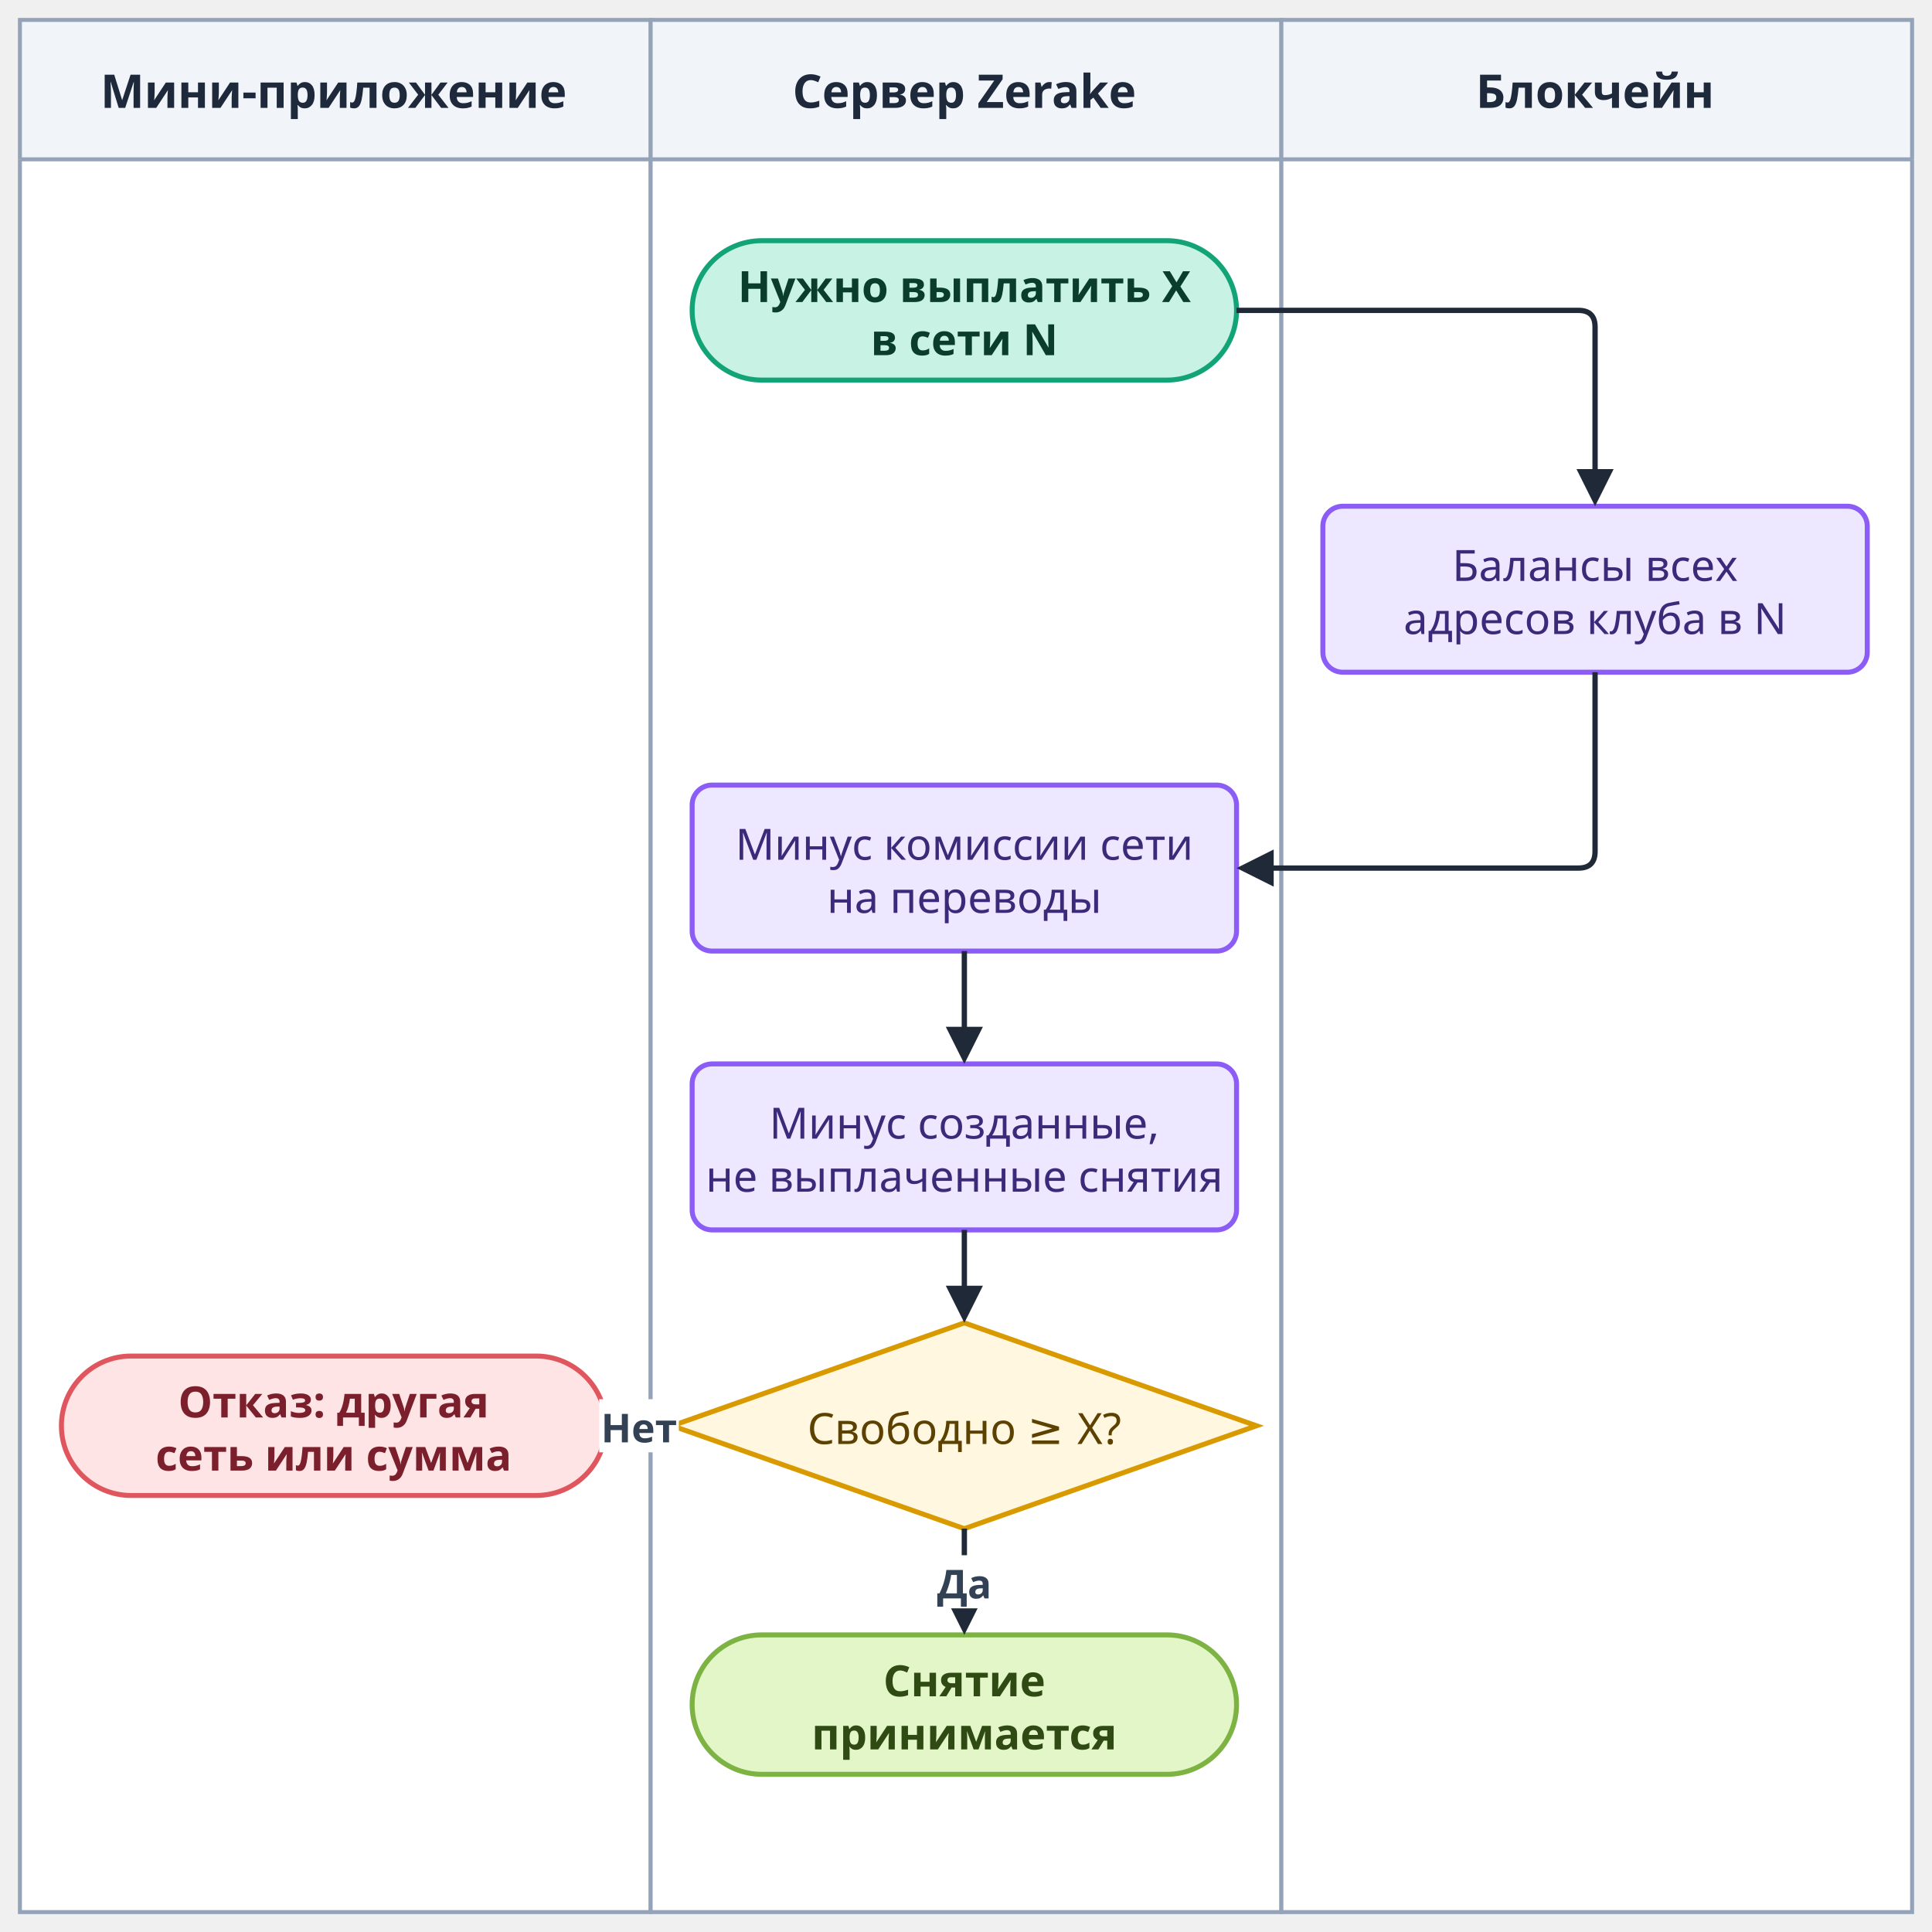
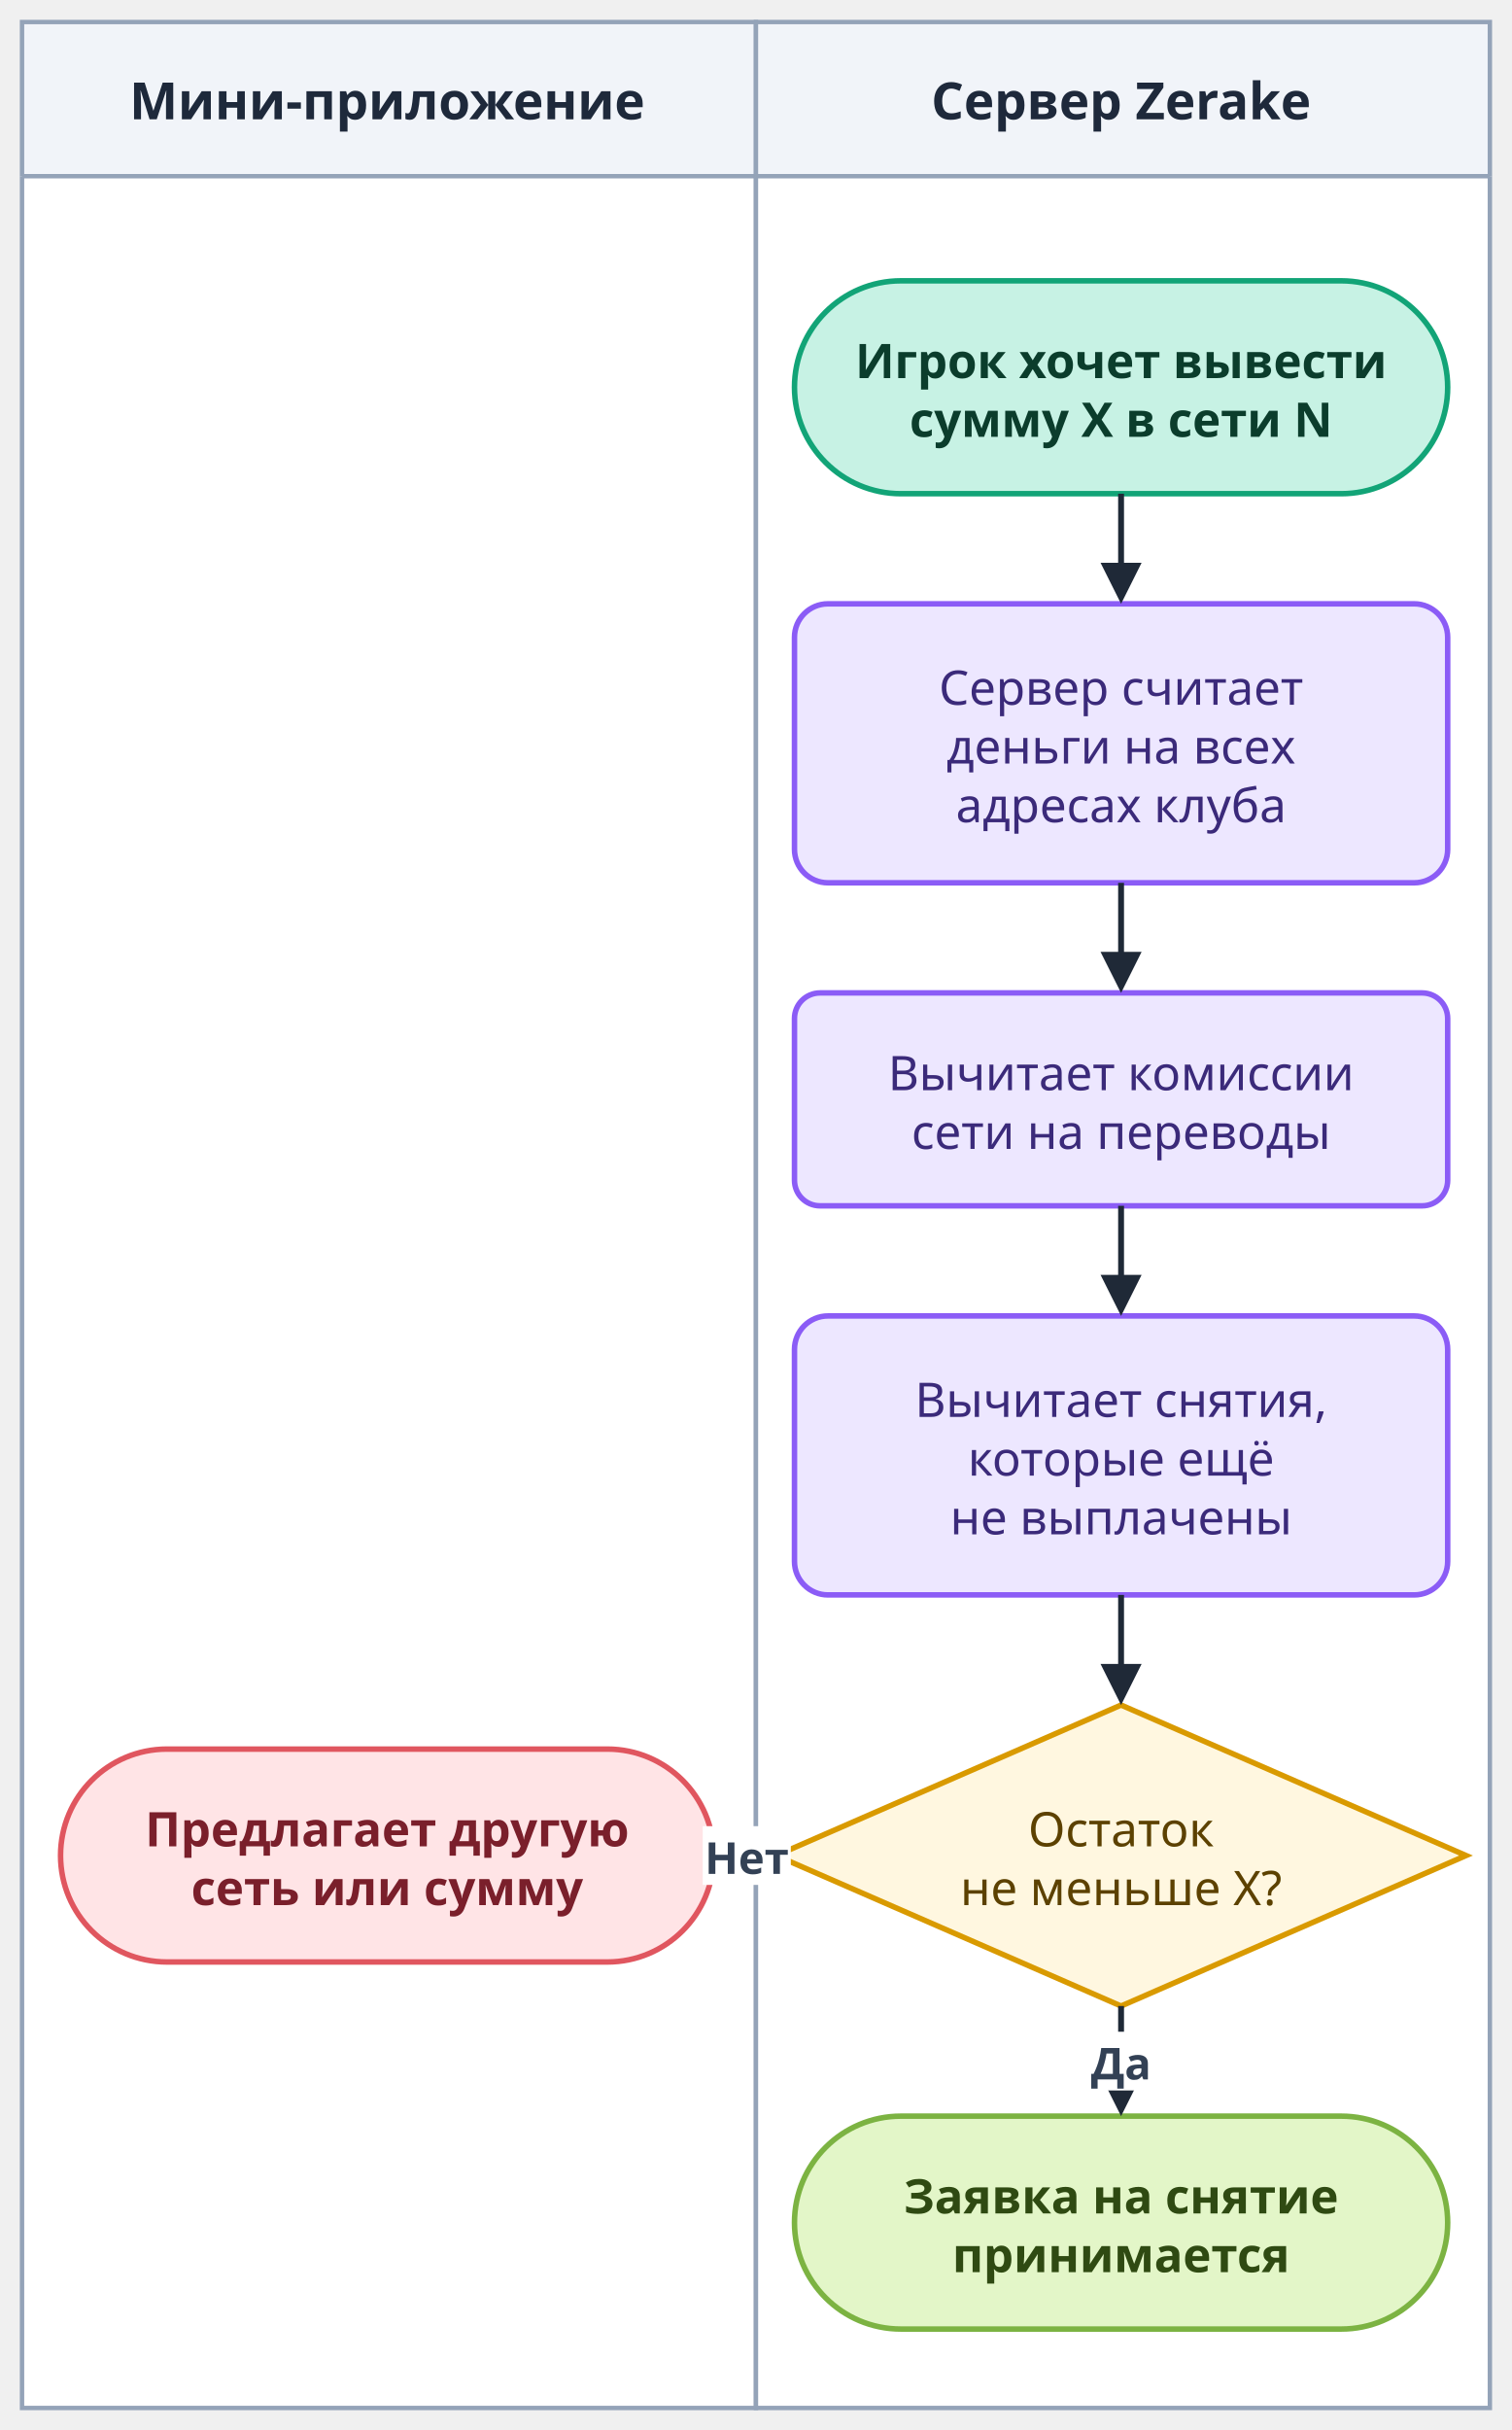
- <svg xmlns="http://www.w3.org/2000/svg" width="582" height="582" role="img" aria-label="Проверка средств клуба" viewBox="909.5 -5.5 582 582" style="">
+ <svg xmlns="http://www.w3.org/2000/svg" width="412" height="662" role="img" aria-label="Проверка средств клуба" viewBox="994.5 -5.5 412 662" style="">
  <g>
    <g />
-     <g transform="translate(915,0) scale(1)">
+     <g transform="translate(1000,0) scale(1)">
      <g transform="translate(0.5,0.5)" style="visibility: visible;">
-         <path d="M 0 42 L 0 0 L 190 0 L 190 42" fill="#f1f4f9" stroke="#94a3b8" stroke-width="1.2" stroke-miterlimit="10" pointer-events="all" style="fill: light-dark(rgb(241, 244, 249), rgb(25, 28, 32)); stroke: light-dark(rgb(148, 163, 184), rgb(87, 100, 118));" />
-         <path d="M 0 42 L 0 570 L 190 570 L 190 42" fill="#ffffff" stroke="#94a3b8" stroke-width="1.2" stroke-miterlimit="10" pointer-events="all" style="fill: light-dark(rgb(255, 255, 255), rgb(18, 18, 18)); stroke: light-dark(rgb(148, 163, 184), rgb(87, 100, 118));" />
-         <path d="M 0 42 L 190 42" fill="none" stroke="white" stroke-width="9.2" stroke-miterlimit="10" pointer-events="stroke" style="stroke: light-dark(rgb(148, 163, 184), rgb(87, 100, 118));" visibility="hidden" vector-effect="non-scaling-stroke" />
-         <path d="M 0 42 L 190 42" fill="none" stroke="#94a3b8" stroke-width="1.2" stroke-miterlimit="10" pointer-events="all" style="stroke: light-dark(rgb(148, 163, 184), rgb(87, 100, 118));" />
+         <path d="M 0 42 L 0 0 L 200 0 L 200 42" fill="#f1f4f9" stroke="#94a3b8" stroke-width="1.2" stroke-miterlimit="10" pointer-events="all" style="fill: light-dark(rgb(241, 244, 249), rgb(25, 28, 32)); stroke: light-dark(rgb(148, 163, 184), rgb(87, 100, 118));" />
+         <path d="M 0 42 L 0 650 L 200 650 L 200 42" fill="#ffffff" stroke="#94a3b8" stroke-width="1.2" stroke-miterlimit="10" pointer-events="all" style="fill: light-dark(rgb(255, 255, 255), rgb(18, 18, 18)); stroke: light-dark(rgb(148, 163, 184), rgb(87, 100, 118));" />
+         <path d="M 0 42 L 200 42" fill="none" stroke="white" stroke-width="9.2" stroke-miterlimit="10" pointer-events="stroke" style="stroke: light-dark(rgb(148, 163, 184), rgb(87, 100, 118));" visibility="hidden" vector-effect="non-scaling-stroke" />
+         <path d="M 0 42 L 200 42" fill="none" stroke="#94a3b8" stroke-width="1.2" stroke-miterlimit="10" pointer-events="all" style="stroke: light-dark(rgb(148, 163, 184), rgb(87, 100, 118));" />
      </g>
      <g style="">
        <g fill="#1E293B" font-family="'Segoe UI'" font-weight="bold" text-anchor="middle" font-size="14px" style="fill: light-dark(rgb(30, 41, 59), rgb(195, 204, 220));">
-           <text x="95" y="27">Мини-приложение</text>
+           <text x="100" y="27">Мини-приложение</text>
        </g>
      </g>
      <g transform="translate(0.5,0.5)" style="visibility: visible;">
-         <path d="M 190 42 L 190 0 L 380 0 L 380 42" fill="#f1f4f9" stroke="#94a3b8" stroke-width="1.2" stroke-miterlimit="10" pointer-events="all" style="fill: light-dark(rgb(241, 244, 249), rgb(25, 28, 32)); stroke: light-dark(rgb(148, 163, 184), rgb(87, 100, 118));" />
-         <path d="M 190 42 L 190 570 L 380 570 L 380 42" fill="#ffffff" stroke="#94a3b8" stroke-width="1.2" stroke-miterlimit="10" pointer-events="all" style="fill: light-dark(rgb(255, 255, 255), rgb(18, 18, 18)); stroke: light-dark(rgb(148, 163, 184), rgb(87, 100, 118));" />
-         <path d="M 190 42 L 380 42" fill="none" stroke="white" stroke-width="9.2" stroke-miterlimit="10" pointer-events="stroke" style="stroke: light-dark(rgb(148, 163, 184), rgb(87, 100, 118));" visibility="hidden" vector-effect="non-scaling-stroke" />
-         <path d="M 190 42 L 380 42" fill="none" stroke="#94a3b8" stroke-width="1.2" stroke-miterlimit="10" pointer-events="all" style="stroke: light-dark(rgb(148, 163, 184), rgb(87, 100, 118));" />
+         <path d="M 200 42 L 200 0 L 400 0 L 400 42" fill="#f1f4f9" stroke="#94a3b8" stroke-width="1.2" stroke-miterlimit="10" pointer-events="all" style="fill: light-dark(rgb(241, 244, 249), rgb(25, 28, 32)); stroke: light-dark(rgb(148, 163, 184), rgb(87, 100, 118));" />
+         <path d="M 200 42 L 200 650 L 400 650 L 400 42" fill="#ffffff" stroke="#94a3b8" stroke-width="1.2" stroke-miterlimit="10" pointer-events="all" style="fill: light-dark(rgb(255, 255, 255), rgb(18, 18, 18)); stroke: light-dark(rgb(148, 163, 184), rgb(87, 100, 118));" />
+         <path d="M 200 42 L 400 42" fill="none" stroke="white" stroke-width="9.2" stroke-miterlimit="10" pointer-events="stroke" style="stroke: light-dark(rgb(148, 163, 184), rgb(87, 100, 118));" visibility="hidden" vector-effect="non-scaling-stroke" />
+         <path d="M 200 42 L 400 42" fill="none" stroke="#94a3b8" stroke-width="1.2" stroke-miterlimit="10" pointer-events="all" style="stroke: light-dark(rgb(148, 163, 184), rgb(87, 100, 118));" />
      </g>
      <g style="">
        <g fill="#1E293B" font-family="'Segoe UI'" font-weight="bold" text-anchor="middle" font-size="14px" style="fill: light-dark(rgb(30, 41, 59), rgb(195, 204, 220));">
-           <text x="285" y="27">Сервер Zerake</text>
-         </g>
-       </g>
-       <g transform="translate(0.5,0.5)" style="visibility: visible;">
-         <path d="M 380 42 L 380 0 L 570 0 L 570 42" fill="#f1f4f9" stroke="#94a3b8" stroke-width="1.2" stroke-miterlimit="10" pointer-events="all" style="fill: light-dark(rgb(241, 244, 249), rgb(25, 28, 32)); stroke: light-dark(rgb(148, 163, 184), rgb(87, 100, 118));" />
-         <path d="M 380 42 L 380 570 L 570 570 L 570 42" fill="#ffffff" stroke="#94a3b8" stroke-width="1.2" stroke-miterlimit="10" pointer-events="all" style="fill: light-dark(rgb(255, 255, 255), rgb(18, 18, 18)); stroke: light-dark(rgb(148, 163, 184), rgb(87, 100, 118));" />
-         <path d="M 380 42 L 570 42" fill="none" stroke="white" stroke-width="9.2" stroke-miterlimit="10" pointer-events="stroke" style="stroke: light-dark(rgb(148, 163, 184), rgb(87, 100, 118));" visibility="hidden" vector-effect="non-scaling-stroke" />
-         <path d="M 380 42 L 570 42" fill="none" stroke="#94a3b8" stroke-width="1.2" stroke-miterlimit="10" pointer-events="all" style="stroke: light-dark(rgb(148, 163, 184), rgb(87, 100, 118));" />
-       </g>
-       <g style="">
-         <g fill="#1E293B" font-family="'Segoe UI'" font-weight="bold" text-anchor="middle" font-size="14px" style="fill: light-dark(rgb(30, 41, 59), rgb(195, 204, 220));">
-           <text x="475" y="27">Блокчейн</text>
+           <text x="300" y="27">Сервер Zerake</text>
        </g>
      </g>
      <g style="visibility: visible;">
-         <rect x="203" y="67" width="164" height="42" rx="21" ry="21" fill="#c7f2e4" stroke="#12a477" stroke-width="1.5" pointer-events="all" style="fill: light-dark(rgb(199, 242, 228), rgb(9, 46, 34)); stroke: light-dark(rgb(18, 164, 119), rgb(29, 155, 116));" />
+         <rect x="211" y="71" width="178" height="58" rx="29" ry="29" fill="#c7f2e4" stroke="#12a477" stroke-width="1.5" pointer-events="all" style="fill: light-dark(rgb(199, 242, 228), rgb(9, 46, 34)); stroke: light-dark(rgb(18, 164, 119), rgb(29, 155, 116));" />
      </g>
      <g style="">
        <g fill="#0B3D2C" font-family="'Segoe UI'" font-weight="bold" text-anchor="middle" font-size="13px" style="fill: light-dark(rgb(11, 61, 44), rgb(162, 205, 191));">
-           <text x="285" y="85.5">Нужно выплатить X</text>
-           <text x="285" y="101.5">в сети N</text>
+           <text x="300" y="97.5">Игрок хочет вывести</text>
+           <text x="300" y="113.5">сумму X в сети N</text>
        </g>
      </g>
      <g style="visibility: visible;">
-         <rect x="393" y="147" width="164" height="50" rx="6" ry="6" fill="#ede7ff" stroke="#8b5cf6" stroke-width="1.5" pointer-events="all" style="fill: light-dark(rgb(237, 231, 255), rgb(38, 33, 53)); stroke: light-dark(rgb(139, 92, 246), rgb(162, 122, 254));" />
+         <rect x="211" y="159" width="178" height="76" rx="9.12" ry="9.12" fill="#ede7ff" stroke="#8b5cf6" stroke-width="1.5" pointer-events="all" style="fill: light-dark(rgb(237, 231, 255), rgb(38, 33, 53)); stroke: light-dark(rgb(139, 92, 246), rgb(162, 122, 254));" />
      </g>
      <g style="">
        <g fill="#3B2A7A" font-family="'Segoe UI'" text-anchor="middle" font-size="13px" style="fill: light-dark(rgb(59, 42, 122), rgb(200, 185, 254));">
-           <text x="475" y="169.5">Балансы всех</text>
-           <text x="475" y="185.5">адресов клуба в N</text>
+           <text x="300" y="186.5">Сервер считает</text>
+           <text x="300" y="202.5">деньги на всех</text>
+           <text x="300" y="218.5">адресах клуба</text>
        </g>
      </g>
      <g style="visibility: visible;">
-         <rect x="203" y="231" width="164" height="50" rx="6" ry="6" fill="#ede7ff" stroke="#8b5cf6" stroke-width="1.5" pointer-events="all" style="fill: light-dark(rgb(237, 231, 255), rgb(38, 33, 53)); stroke: light-dark(rgb(139, 92, 246), rgb(162, 122, 254));" />
+         <rect x="211" y="265" width="178" height="58" rx="6.96" ry="6.96" fill="#ede7ff" stroke="#8b5cf6" stroke-width="1.5" pointer-events="all" style="fill: light-dark(rgb(237, 231, 255), rgb(38, 33, 53)); stroke: light-dark(rgb(139, 92, 246), rgb(162, 122, 254));" />
      </g>
      <g style="">
        <g fill="#3B2A7A" font-family="'Segoe UI'" text-anchor="middle" font-size="13px" style="fill: light-dark(rgb(59, 42, 122), rgb(200, 185, 254));">
-           <text x="285" y="253.5">Минус комиссии сети</text>
-           <text x="285" y="269.5">на переводы</text>
+           <text x="300" y="291.5">Вычитает комиссии</text>
+           <text x="300" y="307.5">сети на переводы</text>
        </g>
      </g>
      <g style="visibility: visible;">
-         <rect x="203" y="315" width="164" height="50" rx="6" ry="6" fill="#ede7ff" stroke="#8b5cf6" stroke-width="1.5" pointer-events="all" style="fill: light-dark(rgb(237, 231, 255), rgb(38, 33, 53)); stroke: light-dark(rgb(139, 92, 246), rgb(162, 122, 254));" />
+         <rect x="211" y="353" width="178" height="76" rx="9.12" ry="9.12" fill="#ede7ff" stroke="#8b5cf6" stroke-width="1.5" pointer-events="all" style="fill: light-dark(rgb(237, 231, 255), rgb(38, 33, 53)); stroke: light-dark(rgb(139, 92, 246), rgb(162, 122, 254));" />
      </g>
      <g style="">
        <g fill="#3B2A7A" font-family="'Segoe UI'" text-anchor="middle" font-size="13px" style="fill: light-dark(rgb(59, 42, 122), rgb(200, 185, 254));">
-           <text x="285" y="337.5">Минус созданные,</text>
-           <text x="285" y="353.5">не выплаченные снятия</text>
+           <text x="300" y="380.5">Вычитает снятия,</text>
+           <text x="300" y="396.5">которые ещё</text>
+           <text x="300" y="412.5">не выплачены</text>
        </g>
      </g>
      <g style="visibility: visible;">
-         <path d="M 285 393 L 373 424 L 285 455 L 197 424 Z" fill="#fff7e0" stroke="#d99a00" stroke-width="1.5" stroke-miterlimit="10" pointer-events="all" style="fill: light-dark(rgb(255, 247, 224), rgb(32, 25, 5)); stroke: light-dark(rgb(217, 154, 0), rgb(155, 101, 0));" />
+         <path d="M 300 459 L 394 500 L 300 541 L 206 500 Z" fill="#fff7e0" stroke="#d99a00" stroke-width="1.5" stroke-miterlimit="10" pointer-events="all" style="fill: light-dark(rgb(255, 247, 224), rgb(32, 25, 5)); stroke: light-dark(rgb(217, 154, 0), rgb(155, 101, 0));" />
      </g>
      <g style="">
        <g fill="#5C4100" font-family="'Segoe UI'" text-anchor="middle" font-size="13px" style="fill: light-dark(rgb(92, 65, 0), rgb(202, 179, 123));">
-           <text x="285" y="429.5">Свободно ≥ X?</text>
+           <text x="300" y="497.5">Остаток</text>
+           <text x="300" y="513.5">не меньше X?</text>
        </g>
      </g>
      <g style="visibility: visible;">
-         <rect x="13" y="403" width="164" height="42" rx="21" ry="21" fill="#ffe4e6" stroke="#e0565f" stroke-width="1.5" pointer-events="all" style="fill: light-dark(rgb(255, 228, 230), rgb(54, 31, 33)); stroke: light-dark(rgb(224, 86, 95), rgb(230, 112, 120));" />
+         <rect x="11" y="471" width="178" height="58" rx="29" ry="29" fill="#ffe4e6" stroke="#e0565f" stroke-width="1.5" pointer-events="all" style="fill: light-dark(rgb(255, 228, 230), rgb(54, 31, 33)); stroke: light-dark(rgb(224, 86, 95), rgb(230, 112, 120));" />
      </g>
      <g style="">
        <g fill="#7A1F2B" font-family="'Segoe UI'" font-weight="bold" text-anchor="middle" font-size="13px" style="fill: light-dark(rgb(122, 31, 43), rgb(253, 175, 185));">
-           <text x="95" y="421.5">Отказ: другая</text>
-           <text x="95" y="437.5">сеть или сумма</text>
+           <text x="100" y="497.5">Предлагает другую</text>
+           <text x="100" y="513.5">сеть или сумму</text>
        </g>
      </g>
      <g style="visibility: visible;">
-         <rect x="203" y="487" width="164" height="42" rx="21" ry="21" fill="#e3f6c8" stroke="#7cb342" stroke-width="1.5" pointer-events="all" style="fill: light-dark(rgb(227, 246, 200), rgb(22, 38, 0)); stroke: light-dark(rgb(124, 179, 66), rgb(69, 117, 20));" />
+         <rect x="211" y="571" width="178" height="58" rx="29" ry="29" fill="#e3f6c8" stroke="#7cb342" stroke-width="1.5" pointer-events="all" style="fill: light-dark(rgb(227, 246, 200), rgb(22, 38, 0)); stroke: light-dark(rgb(124, 179, 66), rgb(69, 117, 20));" />
      </g>
      <g style="">
        <g fill="#2F4A12" font-family="'Segoe UI'" font-weight="bold" text-anchor="middle" font-size="13px" style="fill: light-dark(rgb(47, 74, 18), rgb(168, 191, 143));">
-           <text x="285" y="505.5">Снятие</text>
-           <text x="285" y="521.5">принимается</text>
+           <text x="300" y="597.5">Заявка на снятие</text>
+           <text x="300" y="613.5">принимается</text>
        </g>
      </g>
      <g style="visibility: visible;">
-         <path d="M 367 88 L 470 88 Q 475 88 475 93 L 475 136.61" fill="none" stroke="white" stroke-width="9.6" stroke-miterlimit="10" pointer-events="stroke" style="stroke: light-dark(rgb(31, 41, 55), rgb(196, 204, 216));" visibility="hidden" vector-effect="non-scaling-stroke" />
-         <path d="M 367 88 L 470 88 Q 475 88 475 93 L 475 136.61" fill="none" stroke="#1f2937" stroke-width="1.6" stroke-miterlimit="10" pointer-events="stroke" style="stroke: light-dark(rgb(31, 41, 55), rgb(196, 204, 216));" />
-         <path d="M 475 145.21 L 470.7 136.61 L 479.3 136.61 Z" fill="#1f2937" stroke="#1f2937" stroke-width="1.6" stroke-miterlimit="10" pointer-events="all" style="fill: light-dark(rgb(31, 41, 55), rgb(196, 204, 216)); stroke: light-dark(rgb(31, 41, 55), rgb(196, 204, 216));" />
+         <path d="M 300 129 L 300 144 Q 300 149 300 144 L 300 141.5 Q 300 139 300 143.81 L 300 148.61" fill="none" stroke="white" stroke-width="9.6" stroke-miterlimit="10" pointer-events="stroke" style="stroke: light-dark(rgb(31, 41, 55), rgb(196, 204, 216));" visibility="hidden" vector-effect="non-scaling-stroke" />
+         <path d="M 300 129 L 300 144 Q 300 149 300 144 L 300 141.5 Q 300 139 300 143.81 L 300 148.61" fill="none" stroke="#1f2937" stroke-width="1.6" stroke-miterlimit="10" pointer-events="stroke" style="stroke: light-dark(rgb(31, 41, 55), rgb(196, 204, 216));" />
+         <path d="M 300 157.21 L 295.7 148.61 L 304.3 148.61 Z" fill="#1f2937" stroke="#1f2937" stroke-width="1.6" stroke-miterlimit="10" pointer-events="all" style="fill: light-dark(rgb(31, 41, 55), rgb(196, 204, 216)); stroke: light-dark(rgb(31, 41, 55), rgb(196, 204, 216));" />
      </g>
      <g style="visibility: visible;">
-         <path d="M 475 197 L 475 251 Q 475 256 470 256 L 377.39 256" fill="none" stroke="white" stroke-width="9.6" stroke-miterlimit="10" pointer-events="stroke" style="stroke: light-dark(rgb(31, 41, 55), rgb(196, 204, 216));" visibility="hidden" vector-effect="non-scaling-stroke" />
-         <path d="M 475 197 L 475 251 Q 475 256 470 256 L 377.39 256" fill="none" stroke="#1f2937" stroke-width="1.6" stroke-miterlimit="10" pointer-events="stroke" style="stroke: light-dark(rgb(31, 41, 55), rgb(196, 204, 216));" />
-         <path d="M 368.79 256 L 377.39 251.7 L 377.39 260.3 Z" fill="#1f2937" stroke="#1f2937" stroke-width="1.6" stroke-miterlimit="10" pointer-events="all" style="fill: light-dark(rgb(31, 41, 55), rgb(196, 204, 216)); stroke: light-dark(rgb(31, 41, 55), rgb(196, 204, 216));" />
+         <path d="M 300 235 L 300 250 Q 300 255 300 250 L 300 247.5 Q 300 245 300 249.81 L 300 254.61" fill="none" stroke="white" stroke-width="9.6" stroke-miterlimit="10" pointer-events="stroke" style="stroke: light-dark(rgb(31, 41, 55), rgb(196, 204, 216));" visibility="hidden" vector-effect="non-scaling-stroke" />
+         <path d="M 300 235 L 300 250 Q 300 255 300 250 L 300 247.5 Q 300 245 300 249.81 L 300 254.61" fill="none" stroke="#1f2937" stroke-width="1.6" stroke-miterlimit="10" pointer-events="stroke" style="stroke: light-dark(rgb(31, 41, 55), rgb(196, 204, 216));" />
+         <path d="M 300 263.21 L 295.7 254.61 L 304.3 254.61 Z" fill="#1f2937" stroke="#1f2937" stroke-width="1.6" stroke-miterlimit="10" pointer-events="all" style="fill: light-dark(rgb(31, 41, 55), rgb(196, 204, 216)); stroke: light-dark(rgb(31, 41, 55), rgb(196, 204, 216));" />
      </g>
      <g style="visibility: visible;">
-         <path d="M 285 281 L 285 296 Q 285 301 285 298 L 285 296.5 Q 285 295 285 299.81 L 285 304.61" fill="none" stroke="white" stroke-width="9.6" stroke-miterlimit="10" pointer-events="stroke" style="stroke: light-dark(rgb(31, 41, 55), rgb(196, 204, 216));" visibility="hidden" vector-effect="non-scaling-stroke" />
-         <path d="M 285 281 L 285 296 Q 285 301 285 298 L 285 296.5 Q 285 295 285 299.81 L 285 304.61" fill="none" stroke="#1f2937" stroke-width="1.6" stroke-miterlimit="10" pointer-events="stroke" style="stroke: light-dark(rgb(31, 41, 55), rgb(196, 204, 216));" />
-         <path d="M 285 313.21 L 280.7 304.61 L 289.3 304.61 Z" fill="#1f2937" stroke="#1f2937" stroke-width="1.6" stroke-miterlimit="10" pointer-events="all" style="fill: light-dark(rgb(31, 41, 55), rgb(196, 204, 216)); stroke: light-dark(rgb(31, 41, 55), rgb(196, 204, 216));" />
+         <path d="M 300 323 L 300 338 Q 300 343 300 338 L 300 335.5 Q 300 333 300 337.81 L 300 342.61" fill="none" stroke="white" stroke-width="9.6" stroke-miterlimit="10" pointer-events="stroke" style="stroke: light-dark(rgb(31, 41, 55), rgb(196, 204, 216));" visibility="hidden" vector-effect="non-scaling-stroke" />
+         <path d="M 300 323 L 300 338 Q 300 343 300 338 L 300 335.5 Q 300 333 300 337.81 L 300 342.61" fill="none" stroke="#1f2937" stroke-width="1.6" stroke-miterlimit="10" pointer-events="stroke" style="stroke: light-dark(rgb(31, 41, 55), rgb(196, 204, 216));" />
+         <path d="M 300 351.21 L 295.7 342.61 L 304.3 342.61 Z" fill="#1f2937" stroke="#1f2937" stroke-width="1.6" stroke-miterlimit="10" pointer-events="all" style="fill: light-dark(rgb(31, 41, 55), rgb(196, 204, 216)); stroke: light-dark(rgb(31, 41, 55), rgb(196, 204, 216));" />
      </g>
      <g style="visibility: visible;">
-         <path d="M 285 365 L 285 380 Q 285 385 285 380 L 285 376.5 Q 285 373 285 377.81 L 285 382.61" fill="none" stroke="white" stroke-width="9.6" stroke-miterlimit="10" pointer-events="stroke" style="stroke: light-dark(rgb(31, 41, 55), rgb(196, 204, 216));" visibility="hidden" vector-effect="non-scaling-stroke" />
-         <path d="M 285 365 L 285 380 Q 285 385 285 380 L 285 376.5 Q 285 373 285 377.81 L 285 382.61" fill="none" stroke="#1f2937" stroke-width="1.6" stroke-miterlimit="10" pointer-events="stroke" style="stroke: light-dark(rgb(31, 41, 55), rgb(196, 204, 216));" />
-         <path d="M 285 391.21 L 280.7 382.61 L 289.3 382.61 Z" fill="#1f2937" stroke="#1f2937" stroke-width="1.6" stroke-miterlimit="10" pointer-events="all" style="fill: light-dark(rgb(31, 41, 55), rgb(196, 204, 216)); stroke: light-dark(rgb(31, 41, 55), rgb(196, 204, 216));" />
+         <path d="M 300 429 L 300 444 Q 300 449 300 444 L 300 441.5 Q 300 439 300 443.81 L 300 448.61" fill="none" stroke="white" stroke-width="9.6" stroke-miterlimit="10" pointer-events="stroke" style="stroke: light-dark(rgb(31, 41, 55), rgb(196, 204, 216));" visibility="hidden" vector-effect="non-scaling-stroke" />
+         <path d="M 300 429 L 300 444 Q 300 449 300 444 L 300 441.5 Q 300 439 300 443.81 L 300 448.61" fill="none" stroke="#1f2937" stroke-width="1.6" stroke-miterlimit="10" pointer-events="stroke" style="stroke: light-dark(rgb(31, 41, 55), rgb(196, 204, 216));" />
+         <path d="M 300 457.21 L 295.7 448.61 L 304.3 448.61 Z" fill="#1f2937" stroke="#1f2937" stroke-width="1.6" stroke-miterlimit="10" pointer-events="all" style="fill: light-dark(rgb(31, 41, 55), rgb(196, 204, 216)); stroke: light-dark(rgb(31, 41, 55), rgb(196, 204, 216));" />
      </g>
      <g style="visibility: visible;">
-         <path d="M 197 424 L 182 424 Q 177 424 182 424 L 192 424 Q 197 424 192.19 424 L 187.39 424" fill="none" stroke="white" stroke-width="9.6" stroke-miterlimit="10" pointer-events="stroke" style="stroke: light-dark(rgb(31, 41, 55), rgb(196, 204, 216));" visibility="hidden" vector-effect="non-scaling-stroke" />
-         <path d="M 197 424 L 182 424 Q 177 424 182 424 L 192 424 Q 197 424 192.19 424 L 187.39 424" fill="none" stroke="#1f2937" stroke-width="1.6" stroke-miterlimit="10" pointer-events="stroke" style="stroke: light-dark(rgb(31, 41, 55), rgb(196, 204, 216));" />
-         <path d="M 178.79 424 L 187.39 419.7 L 187.39 428.3 Z" fill="#1f2937" stroke="#1f2937" stroke-width="1.6" stroke-miterlimit="10" pointer-events="all" style="fill: light-dark(rgb(31, 41, 55), rgb(196, 204, 216)); stroke: light-dark(rgb(31, 41, 55), rgb(196, 204, 216));" />
+         <path d="M 206 500 L 191 500 Q 186 500 191 500 L 204 500 Q 209 500 204.19 500 L 199.39 500" fill="none" stroke="white" stroke-width="9.6" stroke-miterlimit="10" pointer-events="stroke" style="stroke: light-dark(rgb(31, 41, 55), rgb(196, 204, 216));" visibility="hidden" vector-effect="non-scaling-stroke" />
+         <path d="M 206 500 L 191 500 Q 186 500 191 500 L 204 500 Q 209 500 204.19 500 L 199.39 500" fill="none" stroke="#1f2937" stroke-width="1.6" stroke-miterlimit="10" pointer-events="stroke" style="stroke: light-dark(rgb(31, 41, 55), rgb(196, 204, 216));" />
+         <path d="M 190.79 500 L 199.39 495.7 L 199.39 504.3 Z" fill="#1f2937" stroke="#1f2937" stroke-width="1.6" stroke-miterlimit="10" pointer-events="all" style="fill: light-dark(rgb(31, 41, 55), rgb(196, 204, 216)); stroke: light-dark(rgb(31, 41, 55), rgb(196, 204, 216));" />
      </g>
      <g style="">
        <g fill="#334155" font-family="'Segoe UI'" font-weight="bold" text-anchor="middle" font-size="12px" style="fill: light-dark(rgb(51, 65, 85), rgb(172, 184, 201));">
-           <rect fill="#FFFFFF" stroke="none" x="175" y="416" width="24" height="16" stroke-width="0" style="fill: light-dark(rgb(255, 255, 255), rgb(18, 18, 18));" />
-           <text x="187" y="429">Нет</text>
+           <rect fill="#FFFFFF" stroke="none" x="186" y="492" width="24" height="16" stroke-width="0" style="fill: light-dark(rgb(255, 255, 255), rgb(18, 18, 18));" />
+           <text x="198" y="505">Нет</text>
        </g>
      </g>
      <g style="visibility: visible;">
-         <path d="M 285 455 L 285 470 Q 285 475 285 471 L 285 469 Q 285 467 285 471.81 L 285 476.61" fill="none" stroke="white" stroke-width="9.6" stroke-miterlimit="10" pointer-events="stroke" style="stroke: light-dark(rgb(31, 41, 55), rgb(196, 204, 216));" visibility="hidden" vector-effect="non-scaling-stroke" />
-         <path d="M 285 455 L 285 470 Q 285 475 285 471 L 285 469 Q 285 467 285 471.81 L 285 476.61" fill="none" stroke="#1f2937" stroke-width="1.6" stroke-miterlimit="10" pointer-events="stroke" style="stroke: light-dark(rgb(31, 41, 55), rgb(196, 204, 216));" />
-         <path d="M 285 485.21 L 280.7 476.61 L 289.3 476.61 Z" fill="#1f2937" stroke="#1f2937" stroke-width="1.6" stroke-miterlimit="10" pointer-events="all" style="fill: light-dark(rgb(31, 41, 55), rgb(196, 204, 216)); stroke: light-dark(rgb(31, 41, 55), rgb(196, 204, 216));" />
+         <path d="M 300 541 L 300 556 Q 300 561 300 556 L 300 553.5 Q 300 551 300 555.81 L 300 560.61" fill="none" stroke="white" stroke-width="9.6" stroke-miterlimit="10" pointer-events="stroke" style="stroke: light-dark(rgb(31, 41, 55), rgb(196, 204, 216));" visibility="hidden" vector-effect="non-scaling-stroke" />
+         <path d="M 300 541 L 300 556 Q 300 561 300 556 L 300 553.5 Q 300 551 300 555.81 L 300 560.61" fill="none" stroke="#1f2937" stroke-width="1.6" stroke-miterlimit="10" pointer-events="stroke" style="stroke: light-dark(rgb(31, 41, 55), rgb(196, 204, 216));" />
+         <path d="M 300 569.21 L 295.7 560.61 L 304.3 560.61 Z" fill="#1f2937" stroke="#1f2937" stroke-width="1.6" stroke-miterlimit="10" pointer-events="all" style="fill: light-dark(rgb(31, 41, 55), rgb(196, 204, 216)); stroke: light-dark(rgb(31, 41, 55), rgb(196, 204, 216));" />
      </g>
      <g style="">
        <g fill="#334155" font-family="'Segoe UI'" font-weight="bold" text-anchor="middle" font-size="12px" style="fill: light-dark(rgb(51, 65, 85), rgb(172, 184, 201));">
-           <rect fill="#FFFFFF" stroke="none" x="275" y="463" width="20" height="16" stroke-width="0" style="fill: light-dark(rgb(255, 255, 255), rgb(18, 18, 18));" />
-           <text x="285" y="476">Да</text>
+           <rect fill="#FFFFFF" stroke="none" x="290" y="548" width="20" height="16" stroke-width="0" style="fill: light-dark(rgb(255, 255, 255), rgb(18, 18, 18));" />
+           <text x="300" y="561">Да</text>
        </g>
      </g>
    </g>
    <g />
    <g />
  </g>
</svg>
